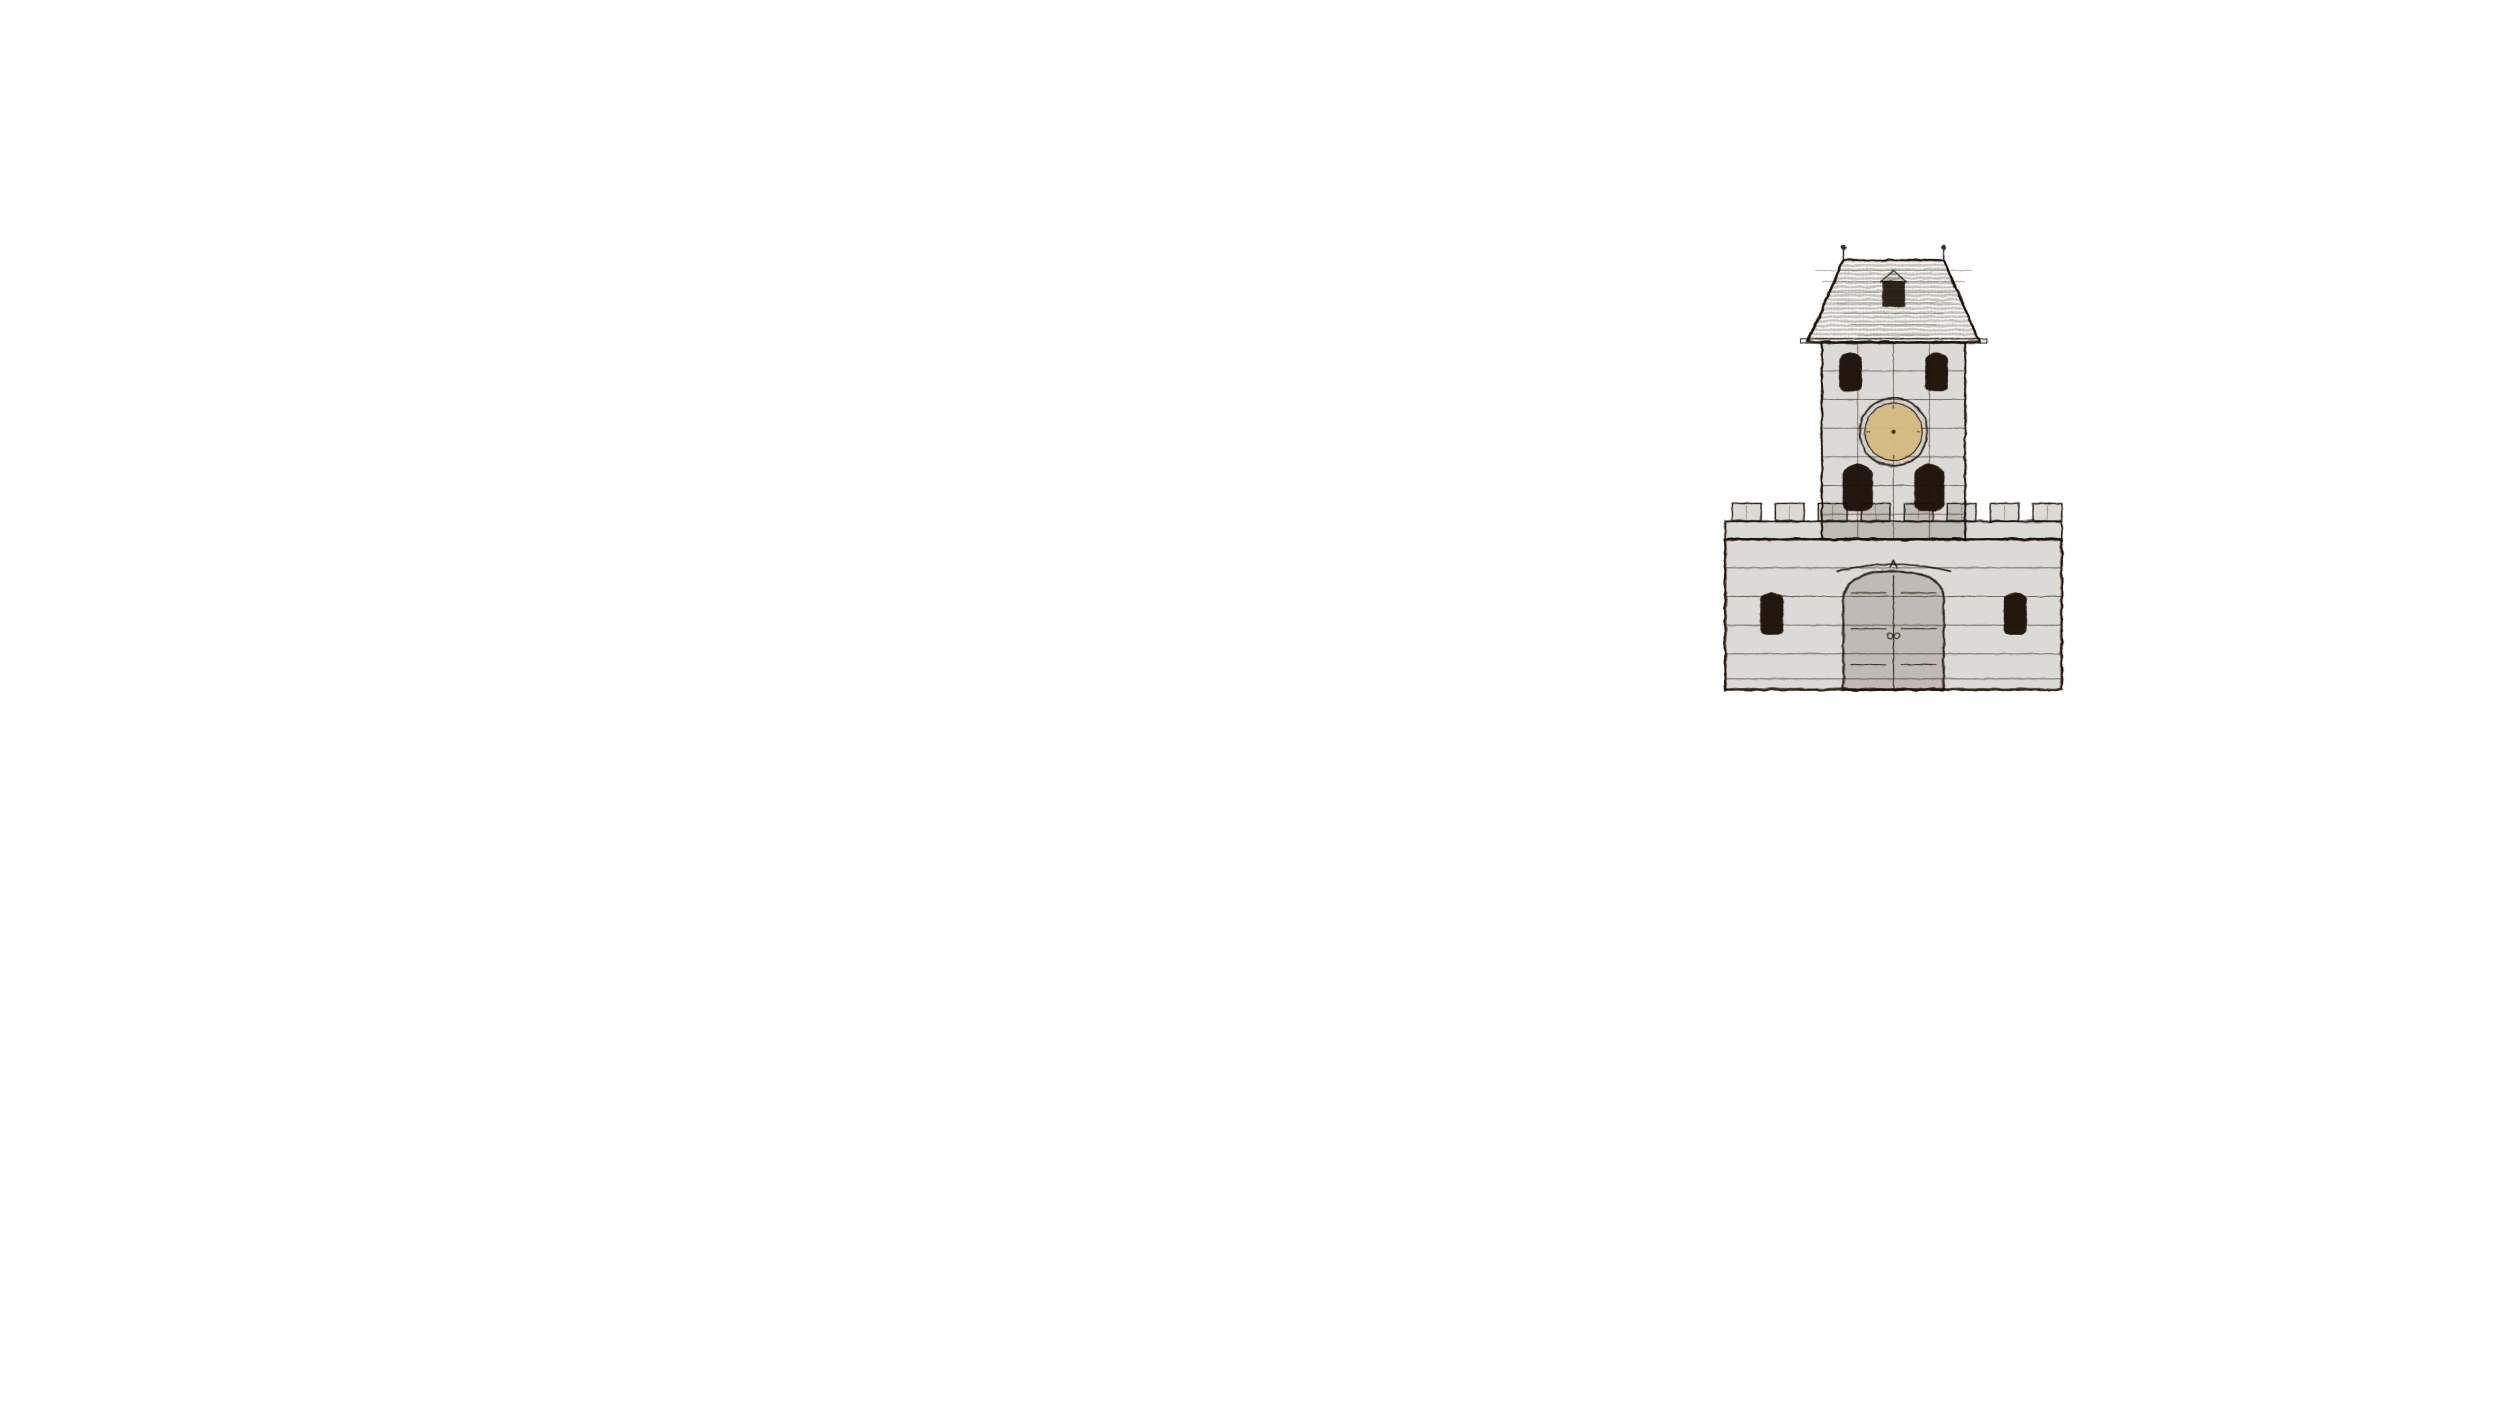
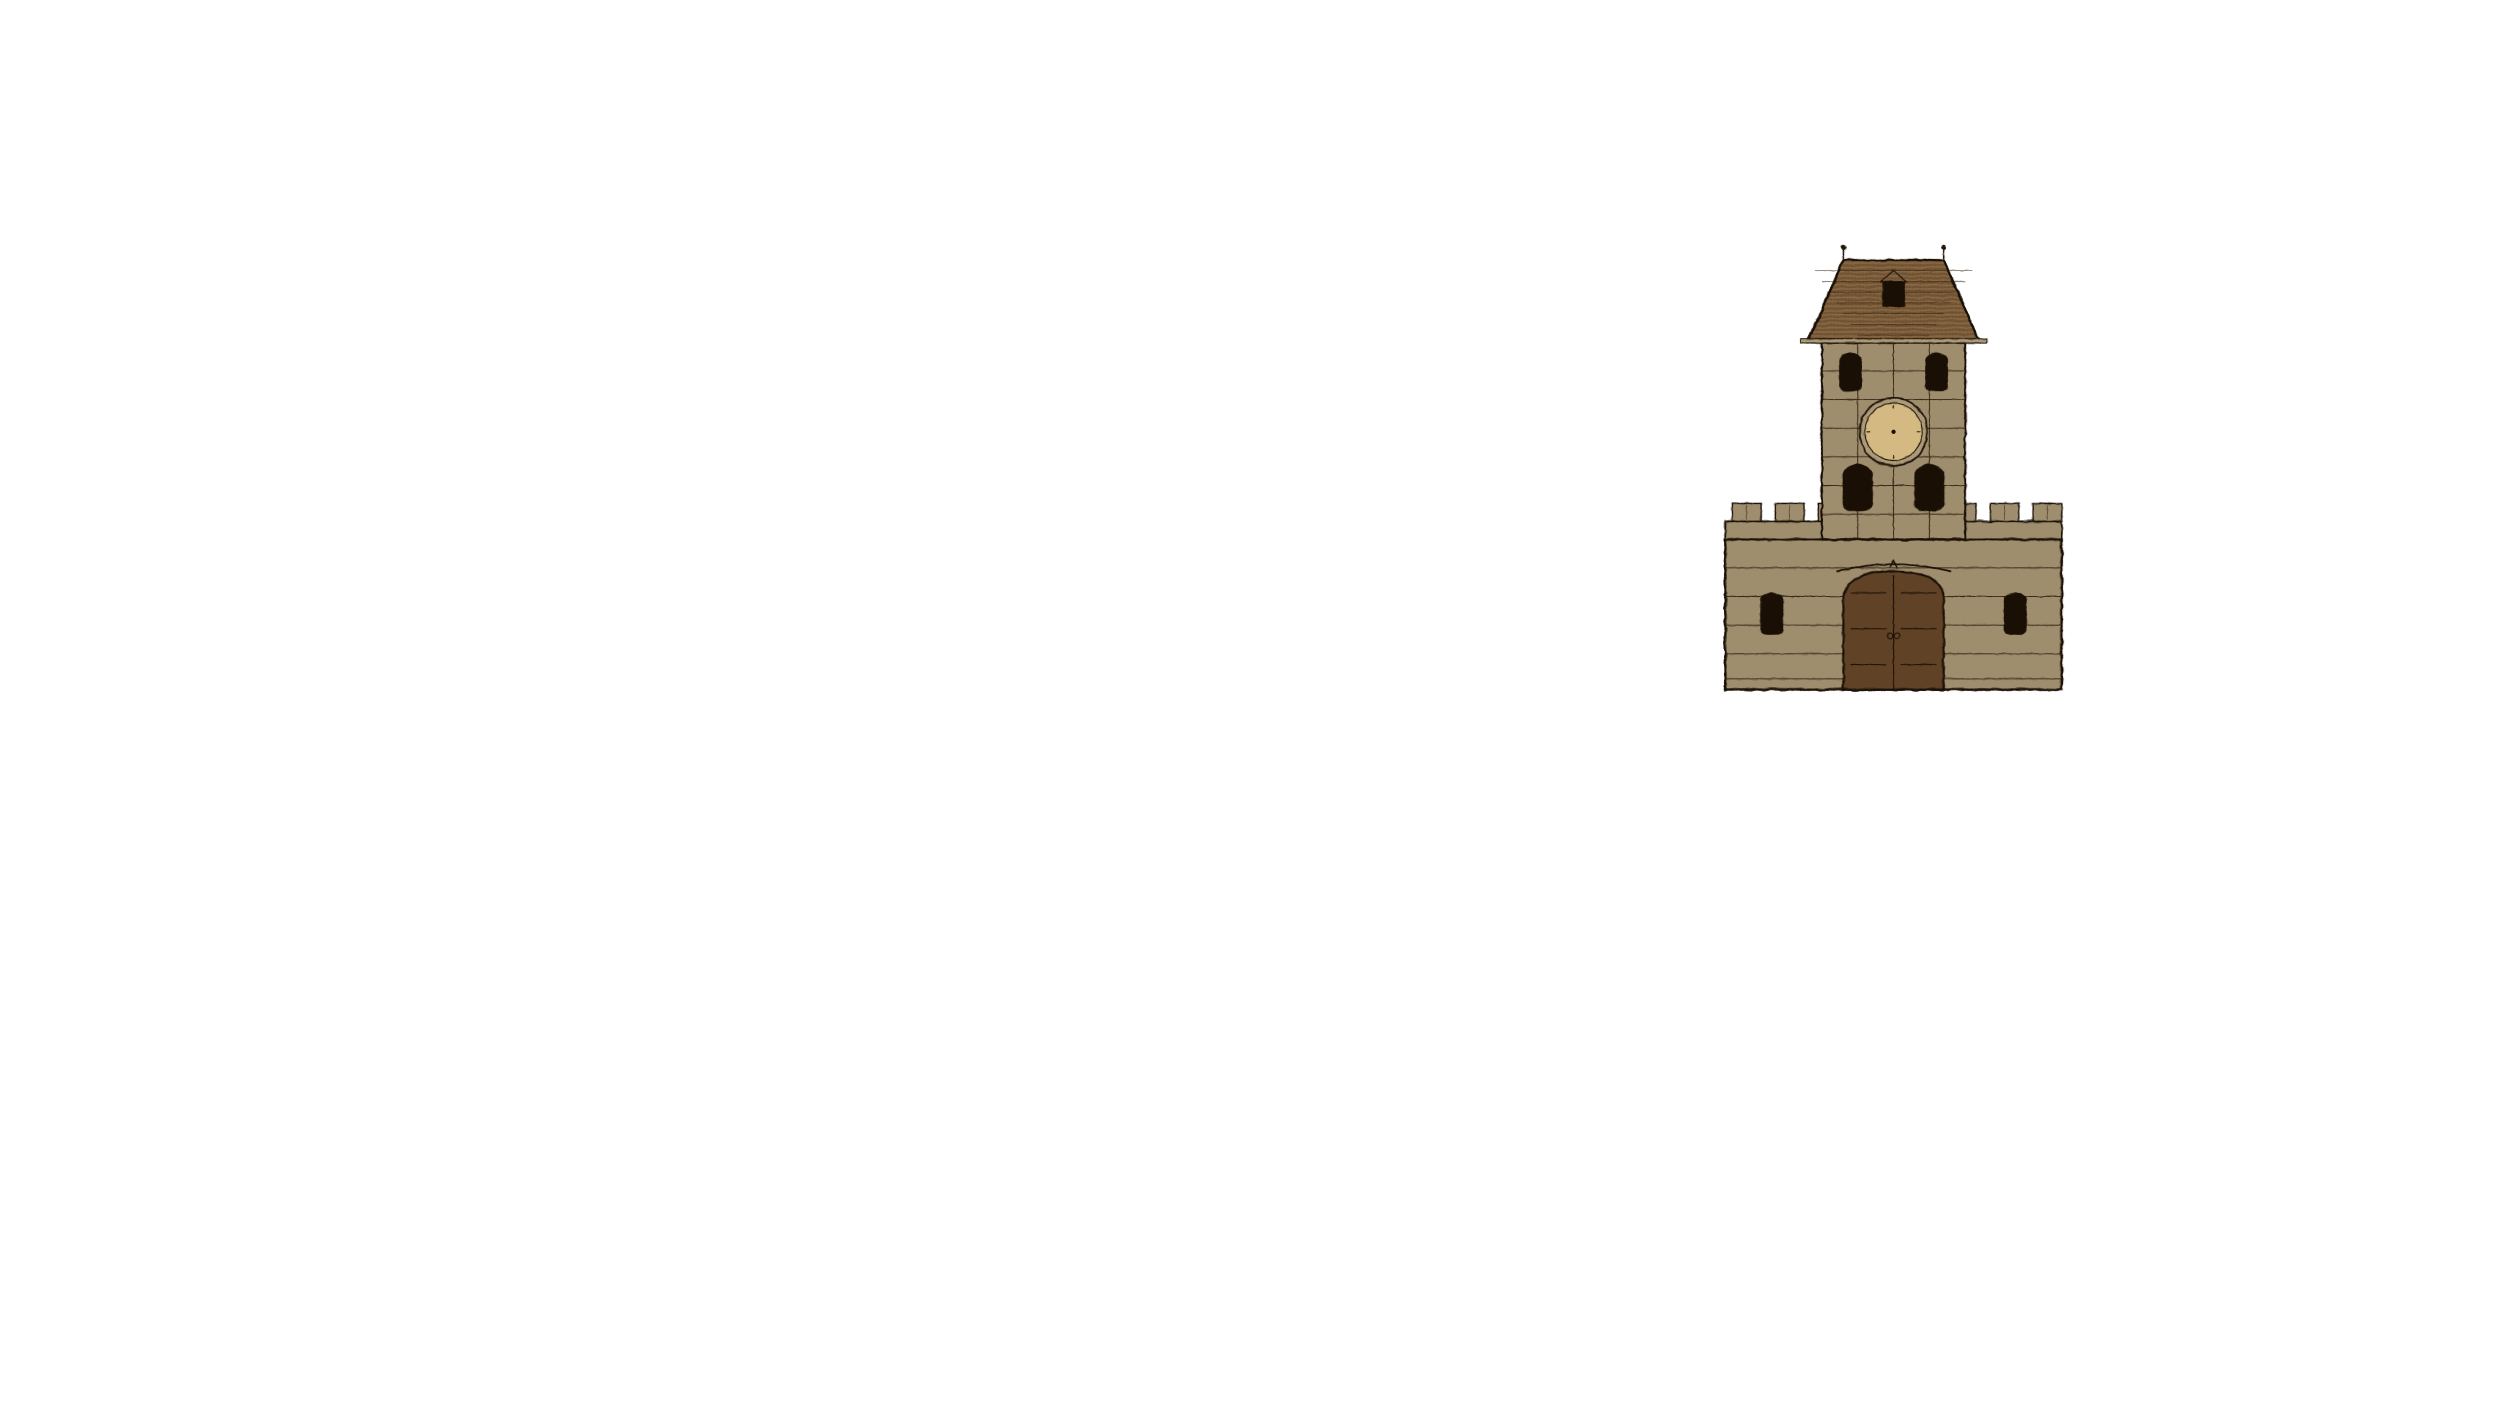
<svg xmlns="http://www.w3.org/2000/svg" viewBox="0 0 3840 2160" width="3840" height="2160">
  <defs>
    <pattern id="hatchStone" patternUnits="userSpaceOnUse" width="7" height="7">
+       <rect x="0" y="0" width="7" height="7" fill="#b5a481" />
      <line x1="3.5" y1="0" x2="3.5" y2="7" stroke="#3a2a1a" stroke-width="1.6" opacity="0.8" />
    </pattern>
    <pattern id="hatchMedium" patternUnits="userSpaceOnUse" width="7" height="7" patternTransform="rotate(30)">
+       <rect x="0" y="0" width="7" height="7" fill="#b5a481" />
      <line x1="0" y1="0" x2="0" y2="7" stroke="#3a2a1a" stroke-width="1.5" opacity="0.75" />
      <line x1="0" y1="0" x2="7" y2="7" stroke="#3a2a1a" stroke-width="1" opacity="0.5" />
    </pattern>
    <pattern id="hatchRoof" patternUnits="userSpaceOnUse" width="10" height="12">
+       <rect x="0" y="0" width="10" height="12" fill="#8c6b45" />
      <line x1="0" y1="6" x2="10" y2="6" stroke="#2a1a0a" stroke-width="2" opacity="0.8" />
      <line x1="0" y1="0" x2="10" y2="0" stroke="#2a1a0a" stroke-width="1.2" opacity="0.6" />
      <line x1="5" y1="0" x2="5" y2="6" stroke="#2a1a0a" stroke-width="0.8" opacity="0.4" />
    </pattern>
    <pattern id="hatchLedge" patternUnits="userSpaceOnUse" width="6" height="6" patternTransform="rotate(45)">
+       <rect x="0" y="0" width="6" height="6" fill="#b5a481" />
      <line x1="0" y1="0" x2="0" y2="6" stroke="#3a2a1a" stroke-width="1.2" opacity="0.7" />
    </pattern>
    <pattern id="hatchWood" patternUnits="userSpaceOnUse" width="8" height="8">
+       <rect x="0" y="0" width="8" height="8" fill="#6b4a2e" />
      <line x1="0" y1="4" x2="8" y2="4" stroke="#2a1a0a" stroke-width="1.5" opacity="0.7" />
      <line x1="4" y1="0" x2="4" y2="8" stroke="#2a1a0a" stroke-width="1" opacity="0.5" />
    </pattern>
    <filter id="sketchyHeavy" x="-15%" y="-15%" width="130%" height="130%">
      <feTurbulence type="fractalNoise" baseFrequency="0.03 0.04" numOctaves="4" seed="42" result="turb" />
      <feDisplacementMap in="SourceGraphic" in2="turb" scale="8" xChannelSelector="R" yChannelSelector="G" />
    </filter>
    <filter id="sketchyMedium" x="-10%" y="-10%" width="120%" height="120%">
      <feTurbulence type="fractalNoise" baseFrequency="0.05 0.07" numOctaves="3" seed="58" result="turb" />
      <feDisplacementMap in="SourceGraphic" in2="turb" scale="5" xChannelSelector="R" yChannelSelector="G" />
    </filter>
  </defs>
  <g id="tour-horloge" transform="translate(1522.5,140.75) scale(0.55)">
    <g id="base-rectangulaire">
-       <rect x="2050" y="1250" width="940" height="420" fill="url(#hatchStone)" stroke="#1a0f05" stroke-width="7" filter="url(#sketchyHeavy)" opacity="0.95" />
-       <g stroke="#2a1a0a" stroke-width="2.5" opacity="0.7" filter="url(#sketchyMedium)">
+       <rect x="2050" y="1250" width="940" height="420" fill="url(#hatchStone)" stroke="#1a0f05" stroke-width="7" filter="url(#sketchyHeavy)" />
+       <g stroke="#2a1a0a" stroke-width="2.5" filter="url(#sketchyMedium)">
        <line x1="2050" y1="1330" x2="2990" y2="1330" />
        <line x1="2050" y1="1410" x2="2990" y2="1410" />
        <line x1="2050" y1="1490" x2="2990" y2="1490" />
        <line x1="2050" y1="1570" x2="2990" y2="1570" />
        <line x1="2050" y1="1640" x2="2990" y2="1640" />
      </g>
-       <path d="M 2380,1670 L 2380,1420 Q 2380,1340 2520,1340 Q 2660,1340 2660,1420 L 2660,1670 Z" fill="url(#hatchWood)" stroke="#1a0f05" stroke-width="6" filter="url(#sketchyHeavy)" opacity="0.9" />
-       <path d="M 2360,1340 Q 2520,1300 2680,1340" fill="none" stroke="#1a0f05" stroke-width="5" filter="url(#sketchyMedium)" opacity="0.85" />
-       <path d="M 2510,1330 L 2520,1310 L 2530,1330" fill="none" stroke="#1a0f05" stroke-width="4" filter="url(#sketchyMedium)" opacity="0.9" />
-       <g stroke="#1a0f05" stroke-width="3" filter="url(#sketchyMedium)" opacity="0.85">
+       <path d="M 2380,1670 L 2380,1420 Q 2380,1340 2520,1340 Q 2660,1340 2660,1420 L 2660,1670 Z" fill="url(#hatchWood)" stroke="#1a0f05" stroke-width="6" filter="url(#sketchyHeavy)" />
+       <path d="M 2360,1340 Q 2520,1300 2680,1340" fill="none" stroke="#1a0f05" stroke-width="5" filter="url(#sketchyMedium)" />
+       <path d="M 2510,1330 L 2520,1310 L 2530,1330" fill="none" stroke="#1a0f05" stroke-width="4" filter="url(#sketchyMedium)" />
+       <g stroke="#1a0f05" stroke-width="3" filter="url(#sketchyMedium)">
        <line x1="2520" y1="1350" x2="2520" y2="1670" />
        <line x1="2400" y1="1400" x2="2500" y2="1400" />
        <line x1="2400" y1="1500" x2="2500" y2="1500" />
        <line x1="2400" y1="1600" x2="2500" y2="1600" />
        <line x1="2540" y1="1400" x2="2640" y2="1400" />
        <line x1="2540" y1="1500" x2="2640" y2="1500" />
        <line x1="2540" y1="1600" x2="2640" y2="1600" />
      </g>
-       <circle cx="2510" cy="1520" r="8" fill="none" stroke="#1a0f05" stroke-width="3" filter="url(#sketchyMedium)" opacity="0.9" />
-       <circle cx="2530" cy="1520" r="8" fill="none" stroke="#1a0f05" stroke-width="3" filter="url(#sketchyMedium)" opacity="0.9" />
-       <g fill="#1a0f05" stroke="#1a0f05" stroke-width="4" filter="url(#sketchyMedium)" opacity="0.95">
+       <circle cx="2510" cy="1520" r="8" fill="none" stroke="#1a0f05" stroke-width="3" filter="url(#sketchyMedium)" />
+       <circle cx="2530" cy="1520" r="8" fill="none" stroke="#1a0f05" stroke-width="3" filter="url(#sketchyMedium)" />
+       <g fill="#1a0f05" stroke="#1a0f05" stroke-width="4" filter="url(#sketchyMedium)">
        <path d="M 2150,1420 L 2150,1500 Q 2150,1515 2170,1515 L 2190,1515 Q 2210,1515 2210,1500 L 2210,1420 Q 2210,1405 2180,1400 Q 2150,1405 2150,1420 Z" />
        <path d="M 2830,1420 L 2830,1500 Q 2830,1515 2850,1515 L 2870,1515 Q 2890,1515 2890,1500 L 2890,1420 Q 2890,1405 2860,1400 Q 2830,1405 2830,1420 Z" />
      </g>
-       <rect x="2050" y="1200" width="940" height="50" fill="url(#hatchStone)" stroke="#1a0f05" stroke-width="5" filter="url(#sketchyHeavy)" opacity="0.95" />
-       <g fill="url(#hatchStone)" stroke="#1a0f05" stroke-width="4" filter="url(#sketchyMedium)" opacity="0.95">
+       <rect x="2050" y="1200" width="940" height="50" fill="url(#hatchStone)" stroke="#1a0f05" stroke-width="5" filter="url(#sketchyHeavy)" />
+       <g fill="url(#hatchStone)" stroke="#1a0f05" stroke-width="4" filter="url(#sketchyMedium)">
        <rect x="2070" y="1150" width="80" height="50" />
        <rect x="2190" y="1150" width="80" height="50" />
        <rect x="2310" y="1150" width="80" height="50" />
        <rect x="2430" y="1150" width="80" height="50" />
        <rect x="2550" y="1150" width="80" height="50" />
        <rect x="2670" y="1150" width="80" height="50" />
        <rect x="2790" y="1150" width="80" height="50" />
        <rect x="2910" y="1150" width="80" height="50" />
      </g>
-       <g stroke="#2a1a0a" stroke-width="1.5" opacity="0.6" filter="url(#sketchyMedium)">
+       <g stroke="#2a1a0a" stroke-width="1.5" filter="url(#sketchyMedium)">
        <line x1="2110" y1="1155" x2="2110" y2="1195" />
        <line x1="2230" y1="1155" x2="2230" y2="1195" />
        <line x1="2350" y1="1155" x2="2350" y2="1195" />
        <line x1="2470" y1="1155" x2="2470" y2="1195" />
        <line x1="2590" y1="1155" x2="2590" y2="1195" />
        <line x1="2710" y1="1155" x2="2710" y2="1195" />
        <line x1="2830" y1="1155" x2="2830" y2="1195" />
        <line x1="2950" y1="1155" x2="2950" y2="1195" />
      </g>
    </g>
    <g id="corps-carre">
-       <rect x="2320" y="700" width="400" height="550" fill="url(#hatchStone)" stroke="#1a0f05" stroke-width="6" filter="url(#sketchyHeavy)" opacity="0.95" />
-       <g stroke="#2a1a0a" stroke-width="2.5" opacity="0.65" filter="url(#sketchyMedium)">
+       <rect x="2320" y="700" width="400" height="550" fill="url(#hatchStone)" stroke="#1a0f05" stroke-width="6" filter="url(#sketchyHeavy)" />
+       <g stroke="#2a1a0a" stroke-width="2.5" filter="url(#sketchyMedium)">
        <line x1="2320" y1="780" x2="2720" y2="780" />
        <line x1="2320" y1="860" x2="2720" y2="860" />
        <line x1="2320" y1="940" x2="2720" y2="940" />
        <line x1="2320" y1="1020" x2="2720" y2="1020" />
        <line x1="2320" y1="1100" x2="2720" y2="1100" />
        <line x1="2320" y1="1180" x2="2720" y2="1180" />
      </g>
-       <g stroke="#2a1a0a" stroke-width="2.5" opacity="0.6" filter="url(#sketchyMedium)">
+       <g stroke="#2a1a0a" stroke-width="2.5" filter="url(#sketchyMedium)">
        <line x1="2420" y1="700" x2="2420" y2="1250" />
        <line x1="2520" y1="700" x2="2520" y2="1250" />
        <line x1="2620" y1="700" x2="2620" y2="1250" />
      </g>
-       <circle cx="2520" cy="950" r="95" fill="url(#hatchLedge)" stroke="#1a0f05" stroke-width="5" filter="url(#sketchyHeavy)" opacity="0.9" />
-       <circle cx="2520" cy="950" r="80" fill="#d4ba82" stroke="#1a0f05" stroke-width="3" filter="url(#sketchyMedium)" opacity="0.95" />
-       <g stroke="#1a0f05" stroke-width="3" opacity="0.7" filter="url(#sketchyMedium)">
+       <circle cx="2520" cy="950" r="95" fill="url(#hatchLedge)" stroke="#1a0f05" stroke-width="5" filter="url(#sketchyHeavy)" />
+       <circle cx="2520" cy="950" r="80" fill="#d4ba82" stroke="#1a0f05" stroke-width="3" filter="url(#sketchyMedium)" />
+       <g stroke="#1a0f05" stroke-width="3" filter="url(#sketchyMedium)">
        <line x1="2520" y1="875" x2="2520" y2="885" />
        <line x1="2595" y1="950" x2="2585" y2="950" />
        <line x1="2520" y1="1025" x2="2520" y2="1015" />
        <line x1="2445" y1="950" x2="2455" y2="950" />
      </g>
-       <circle cx="2520" cy="950" r="6" fill="#1a0f05" opacity="0.8" />
-       <g fill="#1a0f05" stroke="#1a0f05" stroke-width="3.5" filter="url(#sketchyMedium)" opacity="0.95">
+       <circle cx="2520" cy="950" r="6" fill="#1a0f05" />
+       <g fill="#1a0f05" stroke="#1a0f05" stroke-width="3.5" filter="url(#sketchyMedium)">
        <path d="M 2370,750 L 2370,820 Q 2370,835 2390,835 L 2410,835 Q 2430,835 2430,820 L 2430,750 Q 2430,735 2400,730 Q 2370,735 2370,750 Z" />
        <path d="M 2610,750 L 2610,820 Q 2610,835 2630,835 L 2650,835 Q 2670,835 2670,820 L 2670,750 Q 2670,735 2640,730 Q 2610,735 2610,750 Z" />
      </g>
-       <g fill="#1a0f05" stroke="#1a0f05" stroke-width="4" filter="url(#sketchyMedium)" opacity="0.95">
+       <g fill="#1a0f05" stroke="#1a0f05" stroke-width="4" filter="url(#sketchyMedium)">
        <path d="M 2380,1070 L 2380,1150 Q 2380,1170 2410,1170 L 2430,1170 Q 2460,1170 2460,1150 L 2460,1070 Q 2460,1050 2420,1040 Q 2380,1050 2380,1070 Z" />
        <path d="M 2580,1070 L 2580,1150 Q 2580,1170 2610,1170 L 2630,1170 Q 2660,1170 2660,1150 L 2660,1070 Q 2660,1050 2620,1040 Q 2580,1050 2580,1070 Z" />
      </g>
    </g>
    <g id="toit">
-       <polygon points="2280,700 2380,470 2660,470 2760,700" fill="url(#hatchRoof)" stroke="#1a0f05" stroke-width="6" filter="url(#sketchyHeavy)" opacity="0.95" />
-       <g stroke="#2a1a0a" stroke-width="1.5" opacity="0.6" filter="url(#sketchyMedium)">
+       <polygon points="2280,700 2380,470 2660,470 2760,700" fill="url(#hatchRoof)" stroke="#1a0f05" stroke-width="6" filter="url(#sketchyHeavy)" />
+       <g stroke="#2a1a0a" stroke-width="1.5" filter="url(#sketchyMedium)">
        <line x1="2300" y1="500" x2="2740" y2="500" />
        <line x1="2320" y1="530" x2="2720" y2="530" />
        <line x1="2340" y1="560" x2="2700" y2="560" />
        <line x1="2360" y1="590" x2="2680" y2="590" />
        <line x1="2380" y1="620" x2="2660" y2="620" />
        <line x1="2400" y1="650" x2="2640" y2="650" />
        <line x1="2420" y1="680" x2="2620" y2="680" />
      </g>
-       <g fill="none" stroke="#1a0f05" stroke-width="5" filter="url(#sketchyHeavy)" opacity="0.95">
+       <g fill="none" stroke="#1a0f05" stroke-width="5" filter="url(#sketchyHeavy)">
        <line x1="2280" y1="700" x2="2380" y2="470" />
        <line x1="2760" y1="700" x2="2660" y2="470" />
      </g>
-       <line x1="2380" y1="470" x2="2660" y2="470" stroke="#1a0f05" stroke-width="6" filter="url(#sketchyHeavy)" opacity="0.95" />
+       <line x1="2380" y1="470" x2="2660" y2="470" stroke="#1a0f05" stroke-width="6" filter="url(#sketchyHeavy)" />
      <g filter="url(#sketchyMedium)">
-         <rect x="2490" y="530" width="60" height="70" fill="#1a0f05" stroke="#1a0f05" stroke-width="3" opacity="0.9" />
-         <polygon points="2485,530 2520,500 2555,530" fill="url(#hatchRoof)" stroke="#1a0f05" stroke-width="3" opacity="0.95" />
+         <rect x="2490" y="530" width="60" height="70" fill="#1a0f05" stroke="#1a0f05" stroke-width="3" />
+         <polygon points="2485,530 2520,500 2555,530" fill="url(#hatchRoof)" stroke="#1a0f05" stroke-width="3" />
      </g>
-       <g stroke="#1a0f05" stroke-width="4" filter="url(#sketchyMedium)" opacity="0.9">
+       <g stroke="#1a0f05" stroke-width="4" filter="url(#sketchyMedium)">
        <line x1="2380" y1="470" x2="2380" y2="440" />
        <circle cx="2380" cy="435" r="5" fill="#2a1a0a" />
        <line x1="2660" y1="470" x2="2660" y2="440" />
        <circle cx="2660" cy="435" r="5" fill="#2a1a0a" />
      </g>
-       <rect x="2260" y="690" width="520" height="12" fill="url(#hatchLedge)" stroke="#1a0f05" stroke-width="3" filter="url(#sketchyMedium)" opacity="0.9" />
+       <rect x="2260" y="690" width="520" height="12" fill="url(#hatchLedge)" stroke="#1a0f05" stroke-width="3" filter="url(#sketchyMedium)" />
    </g>
  </g>
</svg>
